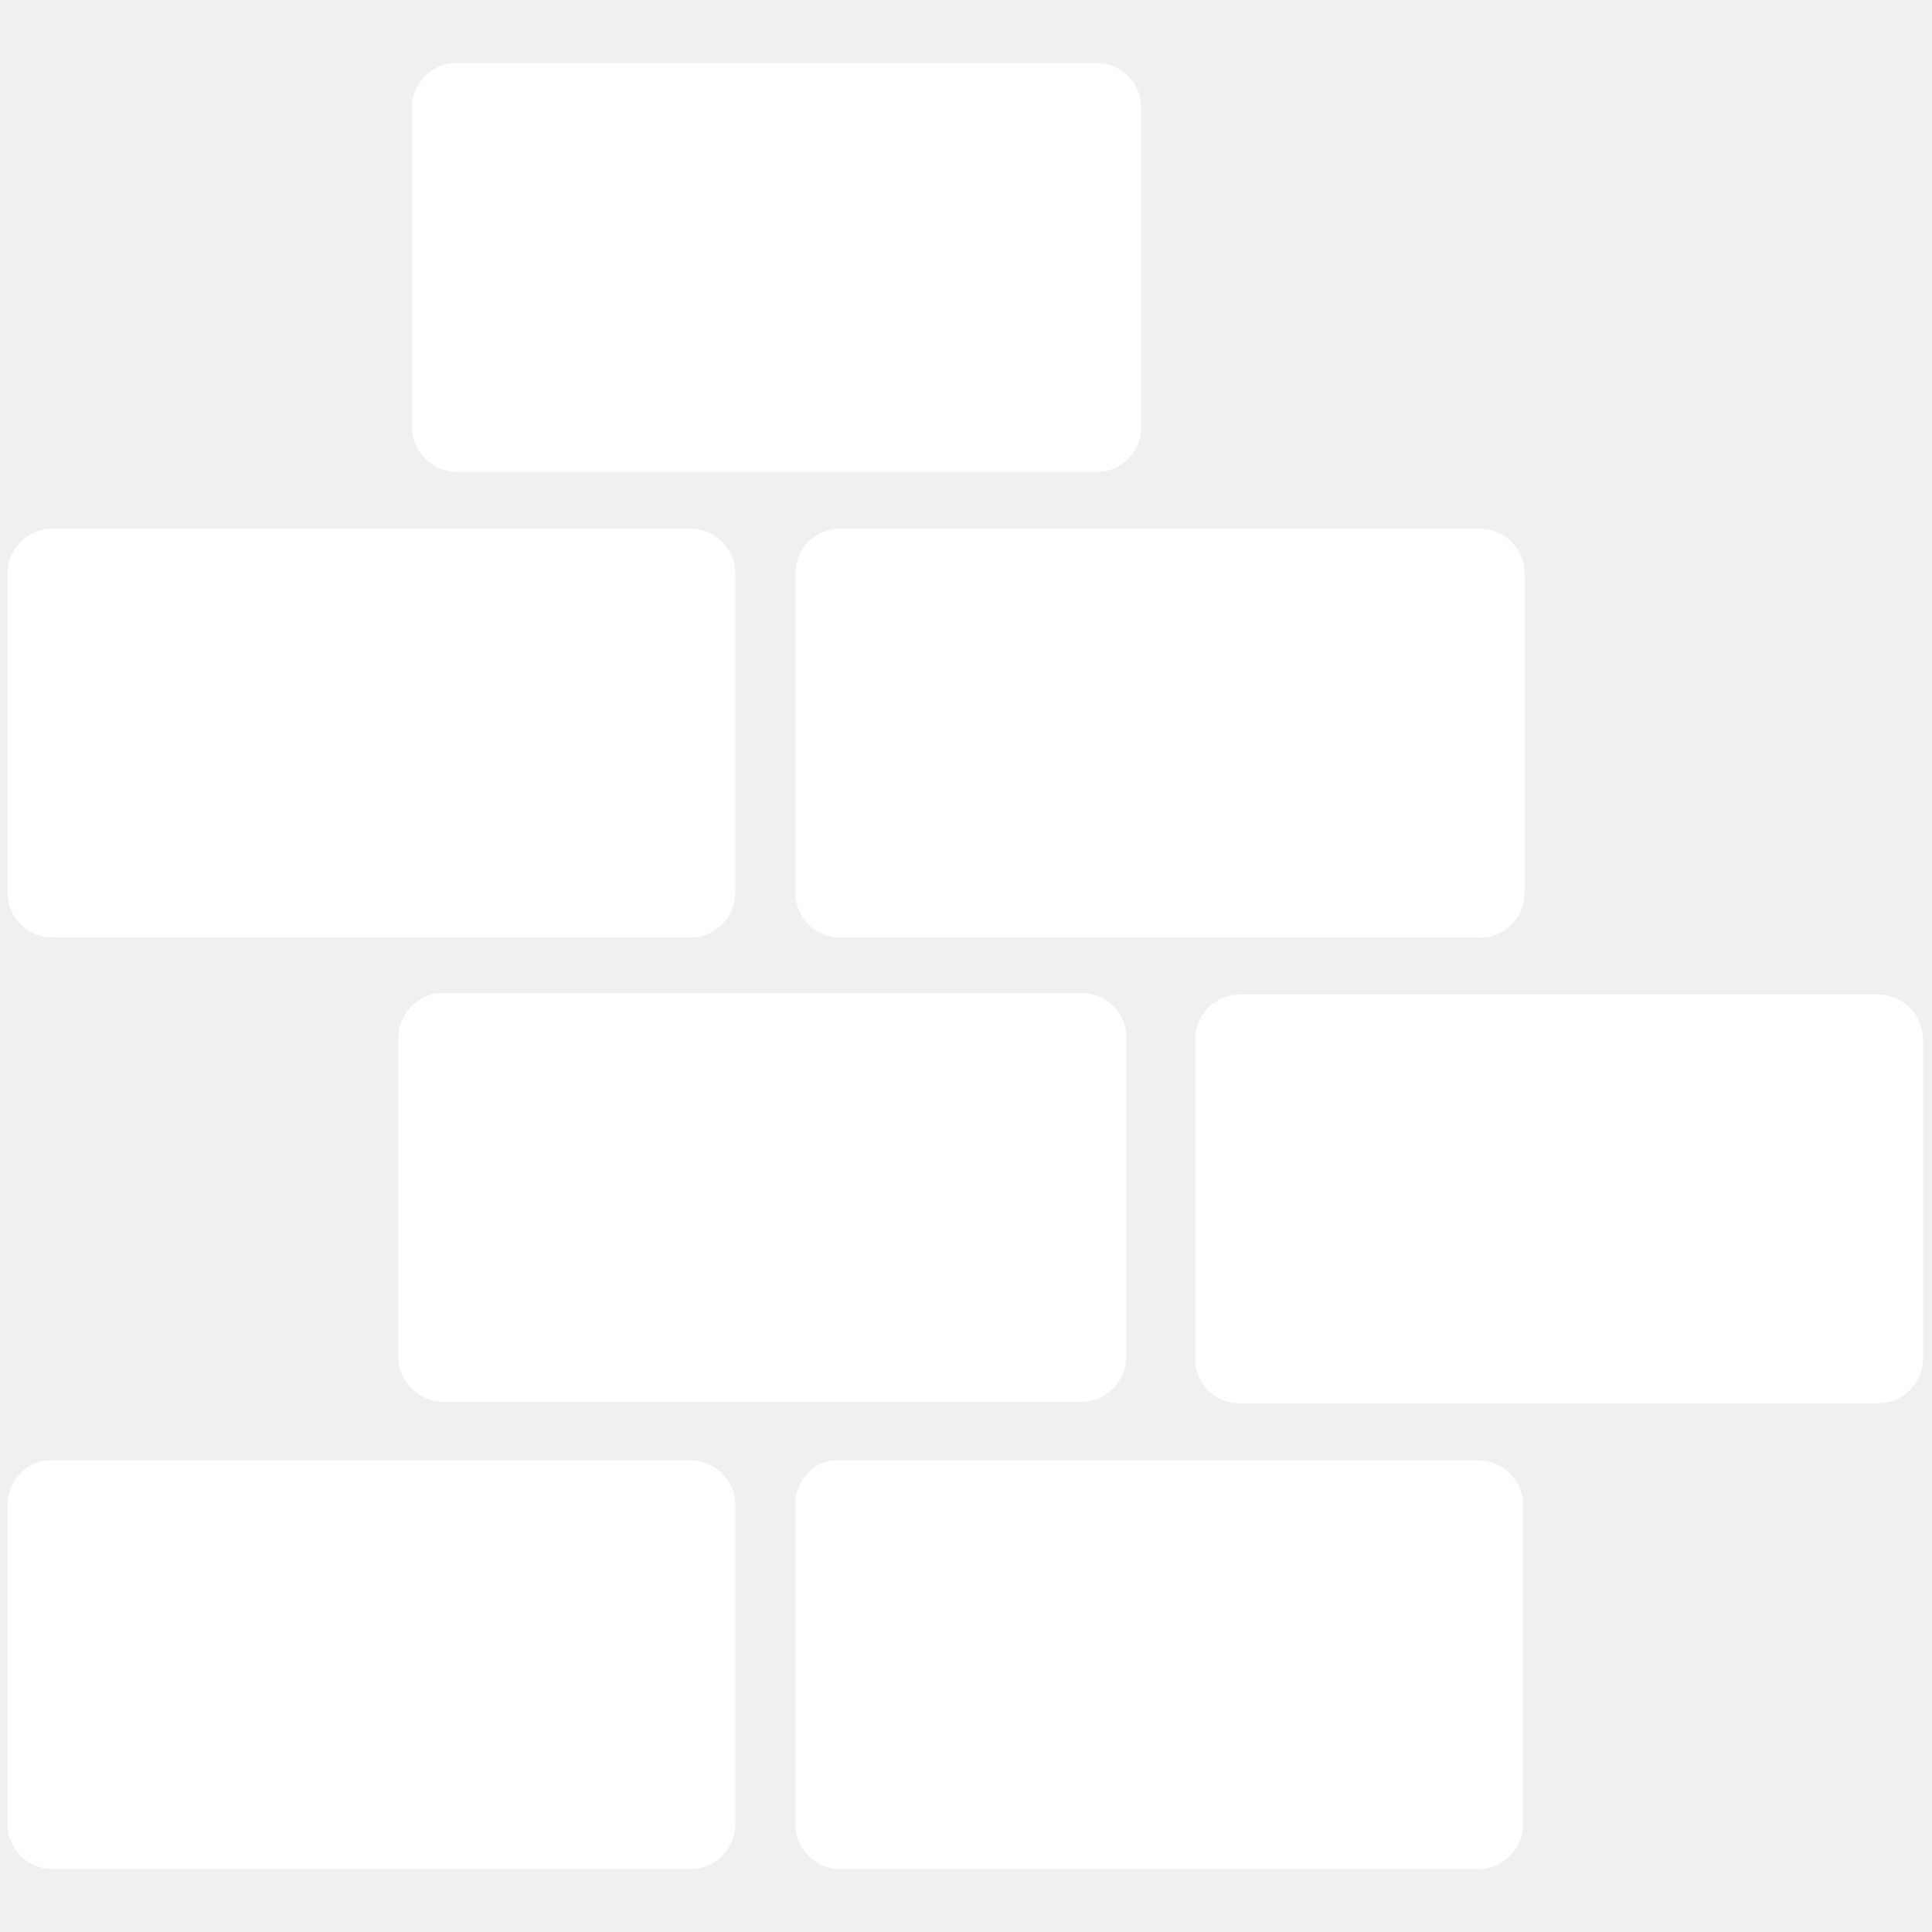
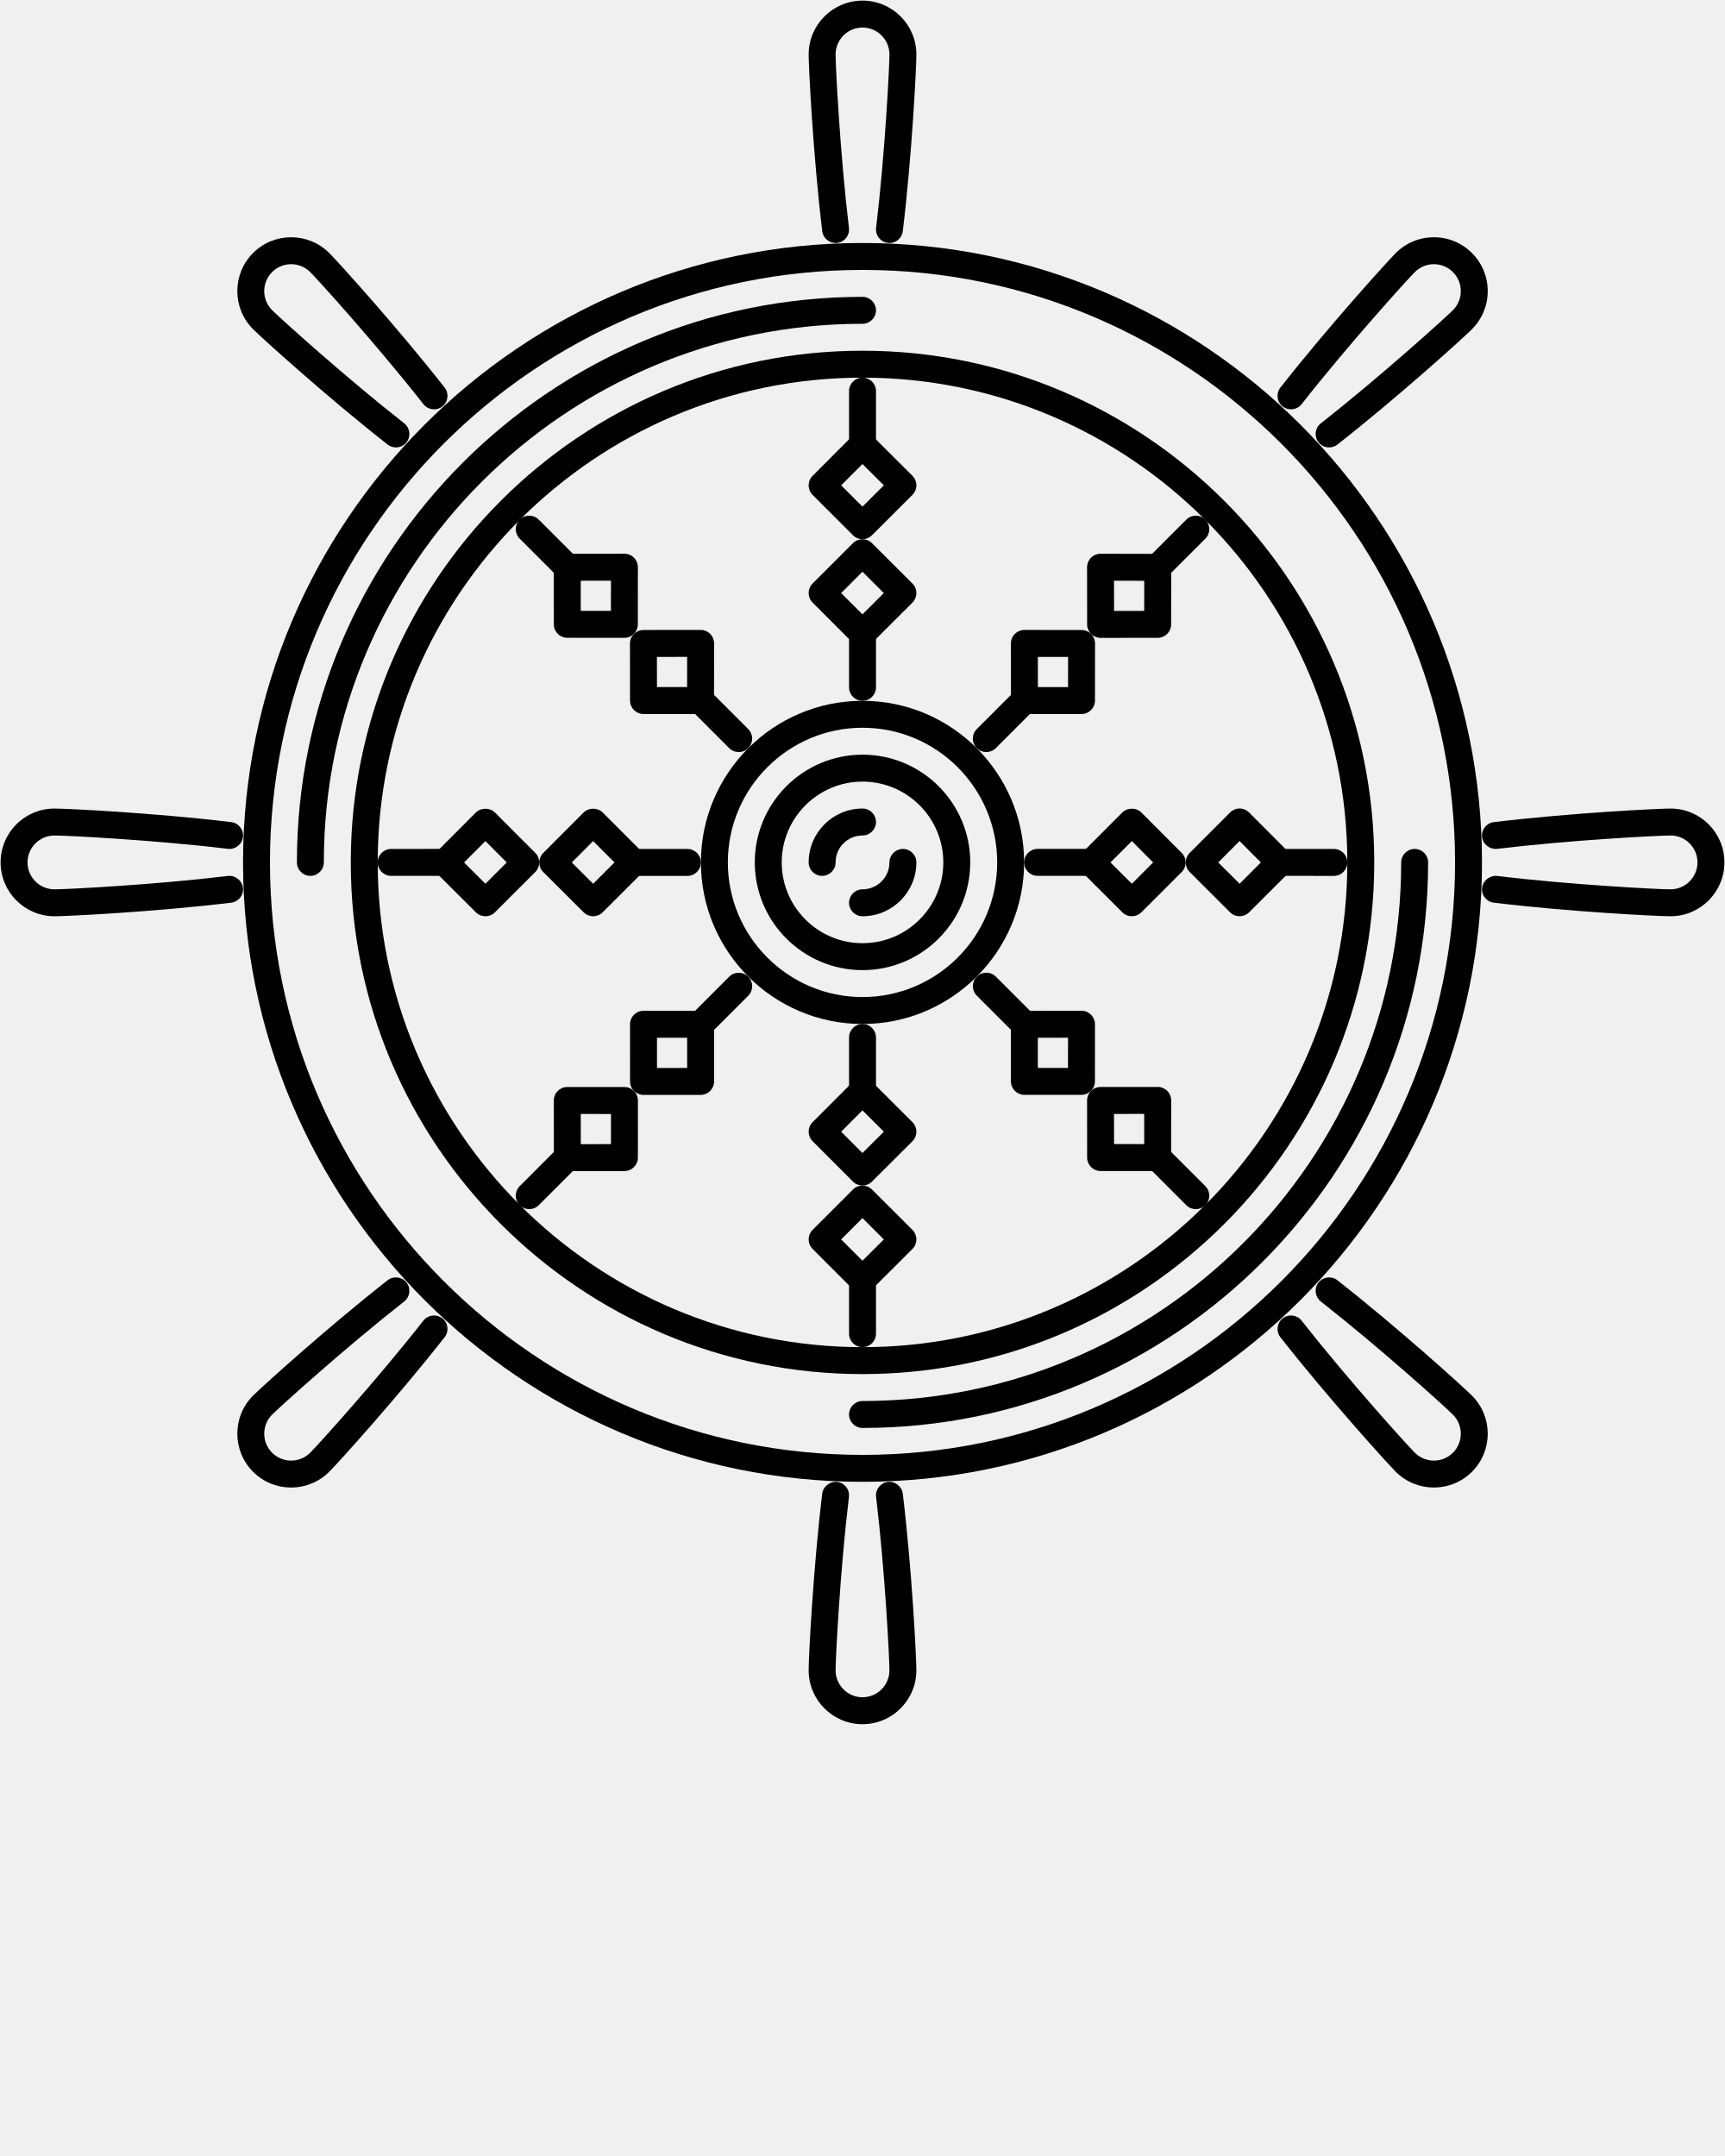
- <svg xmlns="http://www.w3.org/2000/svg" version="1.1" id="Layer_1" x="0px" y="0px" viewBox="0 0 129 129" style="enable-background:new 0 0 129 129;" xml:space="preserve">
-   <style type="text/css">
- 	.st0{fill:#1D3CD6;}
- 	.st1{clip-path:url(#SVGID_2_);fill:#FF80C9;}
- 	.st2{fill:#FF80C9;}
- 	.st3{clip-path:url(#SVGID_4_);fill:#1D3CD6;}
- 	.st4{fill:#6FD877;}
- 	.st5{fill:#E03620;}
- 	.st6{clip-path:url(#SVGID_6_);fill:#FF80C9;}
- 	.st7{clip-path:url(#SVGID_8_);}
- 	.st8{clip-path:url(#SVGID_10_);fill:#1D3CD6;}
- 	.st9{fill:#FFFFFF;}
- </style>
+ <svg xmlns="http://www.w3.org/2000/svg" version="1.1" x="0px" y="0px" viewBox="0 0 512 640" enable-background="new 0 0 512 512" xml:space="preserve">
  <g>
-     <path class="st9" d="M53.1,100.5v21.3c0,1.7,1.4,3,3,3h42.6c1.7,0,3-1.4,3-3v-21.3c0-1.7-1.4-3-3-3H56.1   C54.4,97.4,53.1,98.8,53.1,100.5z" />
-     <path class="st9" d="M0.5,100.5v21.3c0,1.7,1.4,3,3,3h42.6c1.7,0,3-1.4,3-3v-21.3c0-1.7-1.4-3-3-3H3.5C1.9,97.4,0.5,98.8,0.5,100.5   z" />
-     <path class="st9" d="M101.8,59.6V38.3c0-1.7-1.4-3-3-3H56.1c-1.7,0-3,1.4-3,3v21.3c0,1.7,1.4,3,3,3h42.6   C100.4,62.7,101.8,61.3,101.8,59.6z" />
-     <path class="st9" d="M0.5,38.3v21.3c0,1.7,1.4,3,3,3h42.6c1.7,0,3-1.4,3-3V38.3c0-1.7-1.4-3-3-3H3.5C1.9,35.3,0.5,36.6,0.5,38.3z" />
-     <path class="st9" d="M76.2,28.5V7.2c0-1.7-1.4-3-3-3H30.5c-1.7,0-3,1.4-3,3v21.3c0,1.7,1.4,3,3,3h42.6   C74.8,31.6,76.2,30.2,76.2,28.5z" />
-     <path class="st9" d="M72.2,66.3H29.6c-1.7,0-3,1.4-3,3v21.3c0,1.7,1.4,3,3,3h42.6c1.7,0,3-1.4,3-3V69.4   C75.3,67.7,73.9,66.3,72.2,66.3z" />
-     <path class="st9" d="M82.8,93.7h42.6c1.7,0,3-1.4,3-3V69.4c0-1.7-1.4-3-3-3H82.8c-1.7,0-3,1.4-3,3v21.3   C79.8,92.4,81.1,93.7,82.8,93.7z" />
+     <g>
+       <g>
+         <path d="M256.006,439.87c-101.39,0-183.87-82.488-183.87-183.87c0-101.386,82.48-183.87,183.87-183.87     c101.394,0,183.866,82.484,183.866,183.87C439.872,357.382,357.399,439.87,256.006,439.87z M256.006,80.124     C159.027,80.124,80.13,159.021,80.13,256s78.897,175.876,175.876,175.876c96.975,0,175.872-78.897,175.872-175.876     S352.98,80.124,256.006,80.124z" />
+       </g>
+     </g>
+     <g>
+       <g>
+         <path d="M92.121,259.997c-2.209,0-3.997-1.788-3.997-3.997c0-92.571,75.314-167.882,167.882-167.882     c2.209,0,3.997,1.788,3.997,3.997c0,2.21-1.788,3.997-3.997,3.997C167.842,96.112,96.118,167.84,96.118,256     C96.118,258.209,94.331,259.997,92.121,259.997z" />
+       </g>
+     </g>
+     <g>
+       <g>
+         <path d="M256.006,423.882c-2.21,0-3.997-1.788-3.997-3.998c0-2.209,1.787-3.997,3.997-3.997     c88.168,0,159.883-71.73,159.883-159.887c0-2.21,1.796-3.997,3.997-3.997c2.218,0,3.998,1.787,3.998,3.997     C423.884,348.575,348.577,423.882,256.006,423.882z" />
+       </g>
+     </g>
+     <g>
+       <g>
+         <path d="M256.006,407.893c-83.754,0-151.893-68.14-151.893-151.893c0-83.754,68.139-151.893,151.893-151.893     c83.749,0,151.889,68.139,151.889,151.893C407.895,339.753,339.755,407.893,256.006,407.893z M256.006,112.102     c-79.343,0-143.898,64.552-143.898,143.898c0,79.351,64.556,143.898,143.898,143.898c79.347,0,143.895-64.548,143.895-143.898     C399.9,176.653,335.353,112.102,256.006,112.102z" />
+       </g>
+     </g>
+     <g>
+       <g>
+         <path d="M256.006,287.978c-17.636,0-31.978-14.35-31.978-31.978c0-17.632,14.342-31.978,31.978-31.978     c17.64,0,31.974,14.346,31.974,31.978C287.979,273.628,273.646,287.978,256.006,287.978z M256.006,232.017     c-13.226,0-23.983,10.758-23.983,23.983c0,13.225,10.758,23.983,23.983,23.983c13.221,0,23.979-10.759,23.979-23.983     C279.985,242.774,269.227,232.017,256.006,232.017z" />
+       </g>
+     </g>
+     <g>
+       <g>
+         <path d="M244.015,259.997c-2.21,0-3.998-1.788-3.998-3.997c0-8.818,7.175-15.989,15.989-15.989c2.209,0,3.997,1.788,3.997,3.998     c0,2.209-1.788,3.997-3.997,3.997c-4.411,0-7.994,3.587-7.994,7.994C248.012,258.209,246.224,259.997,244.015,259.997z" />
+       </g>
+     </g>
+     <g>
+       <g>
+         <path d="M256.006,271.988c-2.21,0-3.997-1.788-3.997-3.997s1.787-3.997,3.997-3.997c4.411,0,7.99-3.587,7.99-7.994     c0-2.21,1.796-3.997,3.997-3.997c2.217,0,3.997,1.787,3.997,3.997C271.99,264.821,264.823,271.988,256.006,271.988z" />
+       </g>
+     </g>
+     <g>
+       <g>
+         <path d="M256.006,303.966c-26.45,0-47.966-21.516-47.966-47.966s21.516-47.966,47.966-47.966     c26.446,0,47.962,21.516,47.962,47.966S282.452,303.966,256.006,303.966z M256.006,216.028     c-22.039,0-39.972,17.933-39.972,39.972s17.933,39.972,39.972,39.972c22.043,0,39.968-17.933,39.968-39.972     S278.049,216.028,256.006,216.028z" />
+       </g>
+     </g>
+     <g>
+       <g>
+         <path d="M264.012,72.138c-0.168,0-0.332-0.008-0.488-0.027c-2.193-0.266-3.755-2.257-3.489-4.45     c2.646-21.922,3.962-47.938,3.962-51.491c0-4.407-3.579-7.994-7.99-7.994s-7.994,3.587-7.994,7.994     c0,3.537,1.319,29.503,3.966,51.495c0.266,2.189-1.296,4.181-3.49,4.446c-2.186,0.227-4.185-1.3-4.442-3.494     c-2.732-22.694-4.028-48.688-4.028-52.447c0-8.818,7.175-15.988,15.989-15.988c8.817,0,15.984,7.17,15.984,15.988     c0,3.778-1.296,29.819-4.028,52.451C267.728,70.646,265.995,72.138,264.012,72.138z" />
+       </g>
+     </g>
+     <g>
+       <g>
+         <path d="M256.006,511.819c-8.814,0-15.989-7.167-15.989-15.988c0-3.779,1.296-29.808,4.028-52.447     c0.266-2.187,2.397-3.732,4.442-3.482c2.194,0.266,3.756,2.248,3.49,4.45c-2.646,21.922-3.966,47.927-3.966,51.479     c0,4.402,3.583,7.994,7.994,7.994s7.99-3.592,7.99-7.994c0-3.553-1.315-29.558-3.962-51.479c-0.266-2.202,1.296-4.185,3.489-4.45     c2.019-0.281,4.173,1.28,4.438,3.482c2.732,22.64,4.028,48.668,4.028,52.447C271.99,504.652,264.823,511.819,256.006,511.819z" />
+       </g>
+     </g>
+     <g>
+       <g>
+         <path d="M117.518,132.813c-0.866,0-1.733-0.277-2.467-0.852c-17.925-14.06-37.263-31.571-39.94-34.249     c-6.23-6.226-6.23-16.371,0-22.604c6.214-6.238,16.363-6.242,22.608-0.004c2.678,2.674,20.189,22.02,34.249,39.94     c1.358,1.736,1.062,4.251-0.679,5.613c-1.733,1.362-4.247,1.058-5.613-0.68c-13.615-17.362-31.096-36.704-33.609-39.223     c-3.099-3.103-8.174-3.114-11.305,0.004c-3.114,3.115-3.114,8.187,0,11.301c2.515,2.518,21.86,19.99,39.223,33.609     c1.733,1.362,2.038,3.876,0.68,5.613C119.875,132.29,118.696,132.813,117.518,132.813z" />
+       </g>
+     </g>
+     <g>
+       <g>
+         <path d="M425.601,441.564c-4.106,0-8.197-1.554-11.32-4.677c-2.67-2.686-20.188-22.031-34.241-39.925     c-1.358-1.733-1.062-4.247,0.688-5.613c1.733-1.366,4.247-1.069,5.604,0.679c13.601,17.332,31.088,36.686,33.602,39.207     c3.123,3.107,8.197,3.123,11.32,0c3.107-3.115,3.107-8.182-0.016-11.305c-2.498-2.514-21.828-19.954-39.207-33.594     c-1.732-1.365-2.045-3.879-0.687-5.612c1.374-1.749,3.888-2.03,5.621-0.68c17.94,14.076,37.255,31.563,39.925,34.233     c6.246,6.23,6.246,16.379,0.016,22.609C433.782,440.011,429.691,441.564,425.601,441.564z" />
+       </g>
+     </g>
+     <g>
+       <g>
+         <path d="M16.167,271.988c-8.807,0-15.98-7.167-15.988-15.977c0.008-4.282,1.67-8.295,4.691-11.316     c3.014-3.018,7.019-4.677,11.281-4.677c0.008,0,0.016,0,0.023,0c3.786,0,29.862,1.292,52.447,4.018     c2.194,0.265,3.755,2.256,3.49,4.449c-0.258,2.194-2.358,3.76-4.442,3.49c-21.883-2.643-47.935-3.962-51.503-3.962h-0.008     c-2.131,0-4.13,0.831-5.637,2.338c-1.515,1.511-2.35,3.521-2.35,5.66c0.008,4.399,3.591,7.982,7.994,7.982     c3.553,0,29.573-1.323,51.503-3.97c2.045-0.277,4.177,1.292,4.442,3.489c0.265,2.198-1.296,4.181-3.49,4.446     C45.99,270.692,19.945,271.988,16.167,271.988z" />
+       </g>
+     </g>
+     <g>
+       <g>
+         <path d="M495.833,271.988c-3.779,0-29.808-1.296-52.447-4.028c-2.187-0.266-3.748-2.248-3.482-4.446     c0.266-2.193,2.42-3.728,4.435-3.489c21.938,2.646,47.935,3.97,51.495,3.97c4.402,0,7.994-3.591,7.994-8.002     c0-2.132-0.828-4.134-2.342-5.641c-1.5-1.507-3.514-2.338-5.637-2.338c-0.016,0-0.016,0-0.016,0     c-3.561,0-29.558,1.323-51.495,3.97c-2.062,0.223-4.185-1.296-4.435-3.49c-0.266-2.193,1.296-4.185,3.482-4.45     c22.64-2.729,48.668-4.024,52.447-4.024h0.016c4.262,0,8.275,1.659,11.288,4.677c3.029,3.018,4.685,7.03,4.685,11.297     C511.821,264.813,504.654,271.988,495.833,271.988z" />
+       </g>
+     </g>
+     <g>
+       <g>
+         <path d="M86.414,441.572c-4.091,0-8.182-1.562-11.296-4.669c-6.238-6.246-6.23-16.395-0.008-22.617     c2.678-2.678,22.016-20.188,39.94-34.249c1.74-1.358,4.247-1.062,5.613,0.68c1.358,1.741,1.054,4.255-0.68,5.612     c-17.362,13.616-36.708,31.088-39.223,33.609c-3.114,3.115-3.106,8.189,0.008,11.312c3.115,3.107,8.183,3.092,11.297-0.008     c2.514-2.521,19.994-21.859,33.609-39.223c1.374-1.74,3.88-2.021,5.613-0.679c1.741,1.358,2.037,3.872,0.679,5.613     c-14.06,17.917-31.571,37.263-34.249,39.94C94.604,440.011,90.505,441.572,86.414,441.572z" />
+       </g>
+     </g>
+     <g>
+       <g>
+         <path d="M394.498,132.813c-1.187,0-2.358-0.523-3.154-1.53c-1.358-1.737-1.046-4.251,0.687-5.613     c17.363-13.619,36.693-31.08,39.207-33.594c1.515-1.515,2.342-3.524,2.342-5.664c0-2.135-0.827-4.142-2.342-5.652     c-1.515-1.51-3.513-2.338-5.637-2.338c0,0,0,0-0.016,0c-2.123,0-4.138,0.836-5.652,2.35     c-2.514,2.515-19.985,21.845-33.602,39.207c-1.357,1.749-3.871,2.038-5.604,0.68c-1.749-1.362-2.046-3.877-0.688-5.613     c14.068-17.921,31.571-37.251,34.241-39.925c3.014-3.021,7.042-4.688,11.305-4.692h0.016c4.263,0,8.275,1.663,11.289,4.681     c3.014,3.013,4.685,7.029,4.685,11.304s-1.671,8.291-4.685,11.316c-2.67,2.674-22,20.174-39.925,34.233     C396.231,132.536,395.356,132.813,394.498,132.813z" />
+       </g>
+     </g>
+     <g>
+       <g>
+         <g>
+           <path d="M256.006,136.084c-2.21,0-3.997-1.787-3.997-3.997v-15.988c0-2.209,1.787-3.997,3.997-3.997      c2.209,0,3.997,1.788,3.997,3.997v15.988C260.003,134.297,258.215,136.084,256.006,136.084z" />
+         </g>
+       </g>
+       <g>
+         <g>
+           <path d="M256.006,208.034c-2.21,0-3.997-1.788-3.997-3.998v-15.988c0-2.209,1.787-3.997,3.997-3.997      c2.209,0,3.997,1.788,3.997,3.997v15.988C260.003,206.246,258.215,208.034,256.006,208.034z" />
+         </g>
+       </g>
+       <g>
+         <g>
+           <path d="M255.99,160.052c-1.022,0-2.046-0.391-2.826-1.171l-11.976-11.983c-1.562-1.562-1.562-4.091,0-5.652l11.976-11.984      c1.562-1.561,4.091-1.557,5.652-0.004l12.003,11.984c0.75,0.749,1.171,1.768,1.171,2.83c0,1.062-0.421,2.08-1.171,2.83      l-12.003,11.983C258.035,159.661,257.013,160.052,255.99,160.052z M249.666,144.071l6.324,6.331l6.347-6.331l-6.347-6.332      L249.666,144.071z" />
+         </g>
+       </g>
+       <g>
+         <g>
+           <path d="M255.99,192.029c-1.022,0-2.046-0.391-2.826-1.171l-11.976-11.983c-1.562-1.562-1.562-4.091,0-5.652l11.976-11.984      c1.562-1.562,4.091-1.558,5.652-0.004l12.003,11.984c0.75,0.749,1.171,1.768,1.171,2.83c0,1.062-0.421,2.08-1.171,2.83      l-12.003,11.983C258.035,191.639,257.013,192.029,255.99,192.029z M249.666,176.049l6.324,6.331l6.347-6.331l-6.347-6.332      L249.666,176.049z" />
+         </g>
+       </g>
+     </g>
+     <g>
+       <g>
+         <g>
+           <path d="M256.006,327.949c-2.21,0-3.997-1.788-3.997-3.997v-15.989c0-2.209,1.787-3.997,3.997-3.997      c2.209,0,3.997,1.788,3.997,3.997v15.989C260.003,326.161,258.215,327.949,256.006,327.949z" />
+         </g>
+       </g>
+       <g>
+         <g>
+           <path d="M256.006,399.898c-2.21,0-3.997-1.788-3.997-3.997v-15.989c0-2.209,1.787-3.997,3.997-3.997      c2.209,0,3.997,1.788,3.997,3.997v15.989C260.003,398.11,258.215,399.898,256.006,399.898z" />
+         </g>
+       </g>
+       <g>
+         <g>
+           <path d="M255.99,351.917c-1.022,0-2.046-0.391-2.826-1.172l-11.976-11.983c-1.562-1.562-1.562-4.091,0-5.652l11.976-11.983      c1.562-1.562,4.091-1.562,5.652,0l12.003,11.976c0.75,0.749,1.171,1.772,1.171,2.834s-0.421,2.085-1.171,2.834l-12.003,11.976      C258.035,351.526,257.013,351.917,255.99,351.917z M249.666,335.936l6.324,6.331l6.347-6.331l-6.347-6.331L249.666,335.936z" />
+         </g>
+       </g>
+       <g>
+         <g>
+           <path d="M255.99,383.894c-1.022,0-2.046-0.39-2.826-1.171l-11.976-11.983c-1.562-1.562-1.562-4.091,0-5.652l11.976-11.984      c1.562-1.561,4.091-1.561,5.652,0l12.003,11.977c0.75,0.75,1.171,1.772,1.171,2.834s-0.421,2.084-1.171,2.834l-12.003,11.976      C258.035,383.504,257.013,383.894,255.99,383.894z M249.666,367.913l6.324,6.331l6.347-6.331l-6.347-6.332L249.666,367.913z" />
+         </g>
+       </g>
+     </g>
+     <g>
+       <g>
+         <g>
+           <path d="M168.388,172.379c-1.022,0-2.045-0.39-2.826-1.171l-11.305-11.305c-1.562-1.562-1.562-4.091,0-5.652      s4.091-1.562,5.652,0l11.305,11.305c1.562,1.562,1.562,4.091,0,5.652C170.434,171.989,169.41,172.379,168.388,172.379z" />
+         </g>
+       </g>
+       <g>
+         <g>
+           <path d="M219.258,223.25c-1.022,0-2.045-0.391-2.826-1.172l-11.304-11.304c-1.562-1.562-1.562-4.092,0-5.652      c1.561-1.562,4.091-1.562,5.652,0l11.304,11.304c1.562,1.562,1.562,4.091,0,5.652      C221.304,222.859,220.281,223.25,219.258,223.25z" />
+         </g>
+       </g>
+       <g>
+         <g>
+           <path d="M185.321,189.336L185.321,189.336l-16.941-0.008c-2.209,0-3.997-1.788-3.997-3.997l-0.008-16.941      c0-2.205,1.788-3.993,3.997-3.997l16.965-0.016l0,0c1.062,0,2.076,0.422,2.826,1.171c0.749,0.75,1.171,1.769,1.171,2.83      l-0.016,16.965C189.318,187.548,187.53,189.336,185.321,189.336z M172.377,181.334l8.947,0.008l0.016-8.967l-8.971,0.008      L172.377,181.334z" />
+         </g>
+       </g>
+       <g>
+         <g>
+           <path d="M207.938,211.945h-16.941c-2.21,0-3.997-1.788-3.997-3.993l-0.016-16.941c0-2.21,1.787-3.997,3.997-4.001l16.973-0.016      l0,0c1.062,0,2.076,0.421,2.826,1.171c0.749,0.749,1.171,1.769,1.171,2.83l-0.016,16.957      C211.936,210.157,210.147,211.945,207.938,211.945z M194.994,203.95h8.946l0.016-8.958L194.979,195L194.994,203.95z" />
+         </g>
+       </g>
+     </g>
+     <g>
+       <g>
+         <g>
+           <path d="M304.062,308.041c-1.03,0-2.045-0.39-2.826-1.171l-11.305-11.305c-1.562-1.562-1.562-4.091,0-5.652s4.091-1.562,5.652,0      l11.305,11.305c1.562,1.562,1.562,4.091,0,5.652C306.106,307.651,305.076,308.041,304.062,308.041z" />
+         </g>
+       </g>
+       <g>
+         <g>
+           <path d="M354.932,358.927c-1.03,0-2.045-0.39-2.826-1.171l-11.304-11.312c-1.562-1.562-1.562-4.1,0-5.652      c1.561-1.562,4.09-1.562,5.652,0l11.304,11.312c1.562,1.562,1.562,4.091,0,5.652      C356.978,358.537,355.946,358.927,354.932,358.927z" />
+         </g>
+       </g>
+       <g>
+         <g>
+           <path d="M320.987,325.006L320.987,325.006l-16.941-0.008c-2.201,0-3.997-1.788-3.997-3.997V304.06      c0-2.201,1.78-3.997,3.997-3.997l16.957-0.016l0,0c1.062,0,2.076,0.421,2.826,1.171c0.749,0.75,1.171,1.765,1.171,2.826      l-0.016,16.973C324.984,323.218,323.204,325.006,320.987,325.006z M308.043,317.004l8.947,0.008l0.016-8.971l-8.963,0.016      V317.004z" />
+         </g>
+       </g>
+       <g>
+         <g>
+           <path d="M343.597,347.614L343.597,347.614l-16.926-0.008c-2.218,0-3.998-1.787-3.998-3.996l-0.016-16.941      c0-2.202,1.78-3.998,3.998-3.998l16.973-0.016l0,0c1.062,0,2.076,0.422,2.826,1.172c0.749,0.749,1.17,1.764,1.17,2.826      l-0.031,16.973C347.593,345.827,345.798,347.614,343.597,347.614z M330.668,339.612l8.946,0.008v-8.97l-8.962,0.016      L330.668,339.612z" />
+         </g>
+       </g>
+     </g>
+     <g>
+       <g>
+         <g>
+           <path d="M116.104,259.997c-2.209,0-3.997-1.788-3.997-3.997c0-2.206,1.788-3.997,3.997-3.997l15.98-0.008l0,0      c2.21,0,3.997,1.787,3.997,3.997c0,2.205-1.787,3.997-3.997,3.997L116.104,259.997L116.104,259.997z" />
+         </g>
+       </g>
+       <g>
+         <g>
+           <path d="M204.034,260.005h-15.988c-2.209,0-3.997-1.788-3.997-3.997c0-2.21,1.788-3.997,3.997-3.997h15.988      c2.21,0,3.998,1.787,3.998,3.997C208.032,258.217,206.244,260.005,204.034,260.005z" />
+         </g>
+       </g>
+       <g>
+         <g>
+           <path d="M144.077,271.988c-1.023,0-2.046-0.39-2.826-1.171l-11.992-11.964c-0.749-0.75-1.171-1.769-1.171-2.826      c0-1.062,0.422-2.077,1.171-2.83l11.992-12.007c1.499-1.499,4.153-1.499,5.652,0l11.983,11.999c1.562,1.562,1.562,4.095,0,5.652      l-11.983,11.976C146.122,271.599,145.1,271.988,144.077,271.988z M137.737,256.02l6.34,6.323l6.331-6.331l-6.331-6.34      L137.737,256.02z" />
+         </g>
+       </g>
+       <g>
+         <g>
+           <path d="M176.055,271.988c-1.023,0-2.046-0.39-2.826-1.171l-11.992-11.964c-0.749-0.75-1.171-1.765-1.171-2.826      s0.422-2.077,1.171-2.826l11.992-12.015c1.499-1.507,4.153-1.503,5.652-0.004l11.991,11.999      c0.749,0.749,1.171,1.769,1.171,2.826c0,1.062-0.422,2.076-1.171,2.826l-11.991,11.983      C178.1,271.599,177.077,271.988,176.055,271.988z M169.715,256.02l6.34,6.323l6.339-6.335l-6.339-6.344L169.715,256.02z" />
+         </g>
+       </g>
+     </g>
+     <g>
+       <g>
+         <g>
+           <path d="M323.954,259.989h-15.989c-2.201,0-3.997-1.788-3.997-3.997c0-2.21,1.796-3.997,3.997-3.997h15.989      c2.201,0,3.997,1.787,3.997,3.997C327.951,258.201,326.155,259.989,323.954,259.989z" />
+         </g>
+       </g>
+       <g>
+         <g>
+           <path d="M395.903,260.005L395.903,260.005l-15.989-0.008c-2.201,0-3.997-1.792-3.997-3.997c0-2.21,1.796-3.997,3.997-3.997l0,0      l15.989,0.008c2.217,0,3.997,1.791,3.997,3.997C399.9,258.217,398.12,260.005,395.903,260.005z" />
+         </g>
+       </g>
+       <g>
+         <g>
+           <path d="M335.945,271.988c-1.03,0-2.046-0.39-2.826-1.171l-11.991-11.976c-1.562-1.558-1.562-4.087,0-5.648l11.991-12.007      c1.499-1.507,4.153-1.507,5.652,0l11.976,12.007c1.562,1.562,1.562,4.091,0,5.648l-11.976,11.976      C337.991,271.599,336.96,271.988,335.945,271.988z M329.606,256.012l6.339,6.327l6.323-6.327l-6.323-6.344L329.606,256.012z" />
+         </g>
+       </g>
+       <g>
+         <g>
+           <path d="M367.923,271.98c-1.03,0-2.046-0.39-2.826-1.163l-11.992-11.972c-0.749-0.75-1.17-1.765-1.17-2.826      s0.421-2.077,1.17-2.826l11.992-12.015c0.75-0.754,1.765-1.176,2.826-1.176l0,0c1.062,0,2.076,0.426,2.826,1.176l11.976,12.022      c1.562,1.565,1.562,4.091,0,5.652l-11.976,11.964C369.968,271.591,368.938,271.98,367.923,271.98z M361.583,256.012l6.34,6.323      l6.323-6.319l-6.323-6.355L361.583,256.012z" />
+         </g>
+       </g>
+     </g>
+     <g>
+       <g>
+         <g>
+           <path d="M157.083,358.927c-1.022,0-2.045-0.39-2.826-1.171c-1.562-1.562-1.562-4.091,0-5.652l11.289-11.304      c1.562-1.562,4.091-1.562,5.652,0c1.562,1.561,1.562,4.09,0,5.652l-11.289,11.304      C159.129,358.537,158.106,358.927,157.083,358.927z" />
+         </g>
+       </g>
+       <g>
+         <g>
+           <path d="M207.954,308.057c-1.023,0-2.046-0.39-2.826-1.171c-1.562-1.562-1.562-4.091,0-5.652l11.304-11.305      c1.562-1.562,4.091-1.562,5.652,0s1.562,4.091,0,5.652l-11.304,11.305C209.999,307.667,208.977,308.057,207.954,308.057z" />
+         </g>
+       </g>
+       <g>
+         <g>
+           <path d="M168.388,347.638c-1.062,0-2.076-0.421-2.826-1.17c-0.749-0.75-1.171-1.765-1.171-2.826l-0.008-16.973      c0-1.062,0.422-2.077,1.171-2.826c0.75-0.75,1.765-1.172,2.826-1.172l0,0l16.965,0.016c2.209,0,3.997,1.796,3.997,3.998      l-0.008,16.941c0,2.201-1.788,3.996-3.997,3.996L168.388,347.638L168.388,347.638z M172.377,330.666l0.008,8.978l8.955-0.016      l0.008-8.946L172.377,330.666z" />
+         </g>
+       </g>
+       <g>
+         <g>
+           <path d="M191.005,325.021c-1.062,0-2.077-0.422-2.826-1.171c-0.75-0.75-1.171-1.765-1.171-2.826L187,304.06      c0-1.062,0.421-2.076,1.171-2.826c0.749-0.75,1.765-1.171,2.826-1.171h16.957c2.209,0,3.997,1.788,3.997,3.997v16.957      c0,2.201-1.788,3.997-3.997,3.997L191.005,325.021L191.005,325.021z M194.994,308.057l0.008,8.971l8.954-0.008v-8.963H194.994z" />
+         </g>
+       </g>
+     </g>
+     <g>
+       <g>
+         <g>
+           <path d="M292.741,223.25c-1.03,0-2.045-0.391-2.826-1.172c-1.562-1.562-1.562-4.091,0-5.652l11.305-11.304      c1.562-1.562,4.091-1.562,5.652,0c1.562,1.561,1.562,4.091,0,5.652l-11.305,11.304      C294.787,222.859,293.757,223.25,292.741,223.25z" />
+         </g>
+       </g>
+       <g>
+         <g>
+           <path d="M343.628,172.379c-1.031,0-2.046-0.39-2.826-1.171c-1.562-1.562-1.562-4.095,0-5.652l11.304-11.305      c1.562-1.562,4.091-1.562,5.652,0s1.562,4.095,0,5.652l-11.304,11.305C345.673,171.989,344.643,172.379,343.628,172.379z" />
+         </g>
+       </g>
+       <g>
+         <g>
+           <path d="M304.062,211.961c-2.201,0-3.997-1.788-3.997-3.993l-0.016-16.965c0-1.062,0.421-2.081,1.171-2.83      c0.75-0.75,1.765-1.171,2.826-1.171l0,0l16.973,0.016c2.201,0.004,3.997,1.791,3.997,3.997L325,207.956      c0,2.209-1.78,3.997-3.997,3.997L304.062,211.961L304.062,211.961z M308.043,195l0.016,8.966l8.947-0.008l0.016-8.95      L308.043,195z" />
+         </g>
+       </g>
+       <g>
+         <g>
+           <path d="M326.671,189.352c-1.062,0-2.077-0.422-2.826-1.167c-0.75-0.75-1.172-1.765-1.172-2.826l-0.016-16.973      c0-1.062,0.422-2.08,1.172-2.83c0.749-0.749,1.764-1.171,2.826-1.171l0,0l16.973,0.031c2.201,0.004,3.996,1.792,3.996,3.997      l-0.016,16.926c0,2.205-1.779,3.993-3.996,3.997L326.671,189.352L326.671,189.352z M330.652,172.387l0.016,8.967l8.946-0.008      l0.016-8.943L330.652,172.387z" />
+         </g>
+       </g>
+     </g>
  </g>
</svg>
